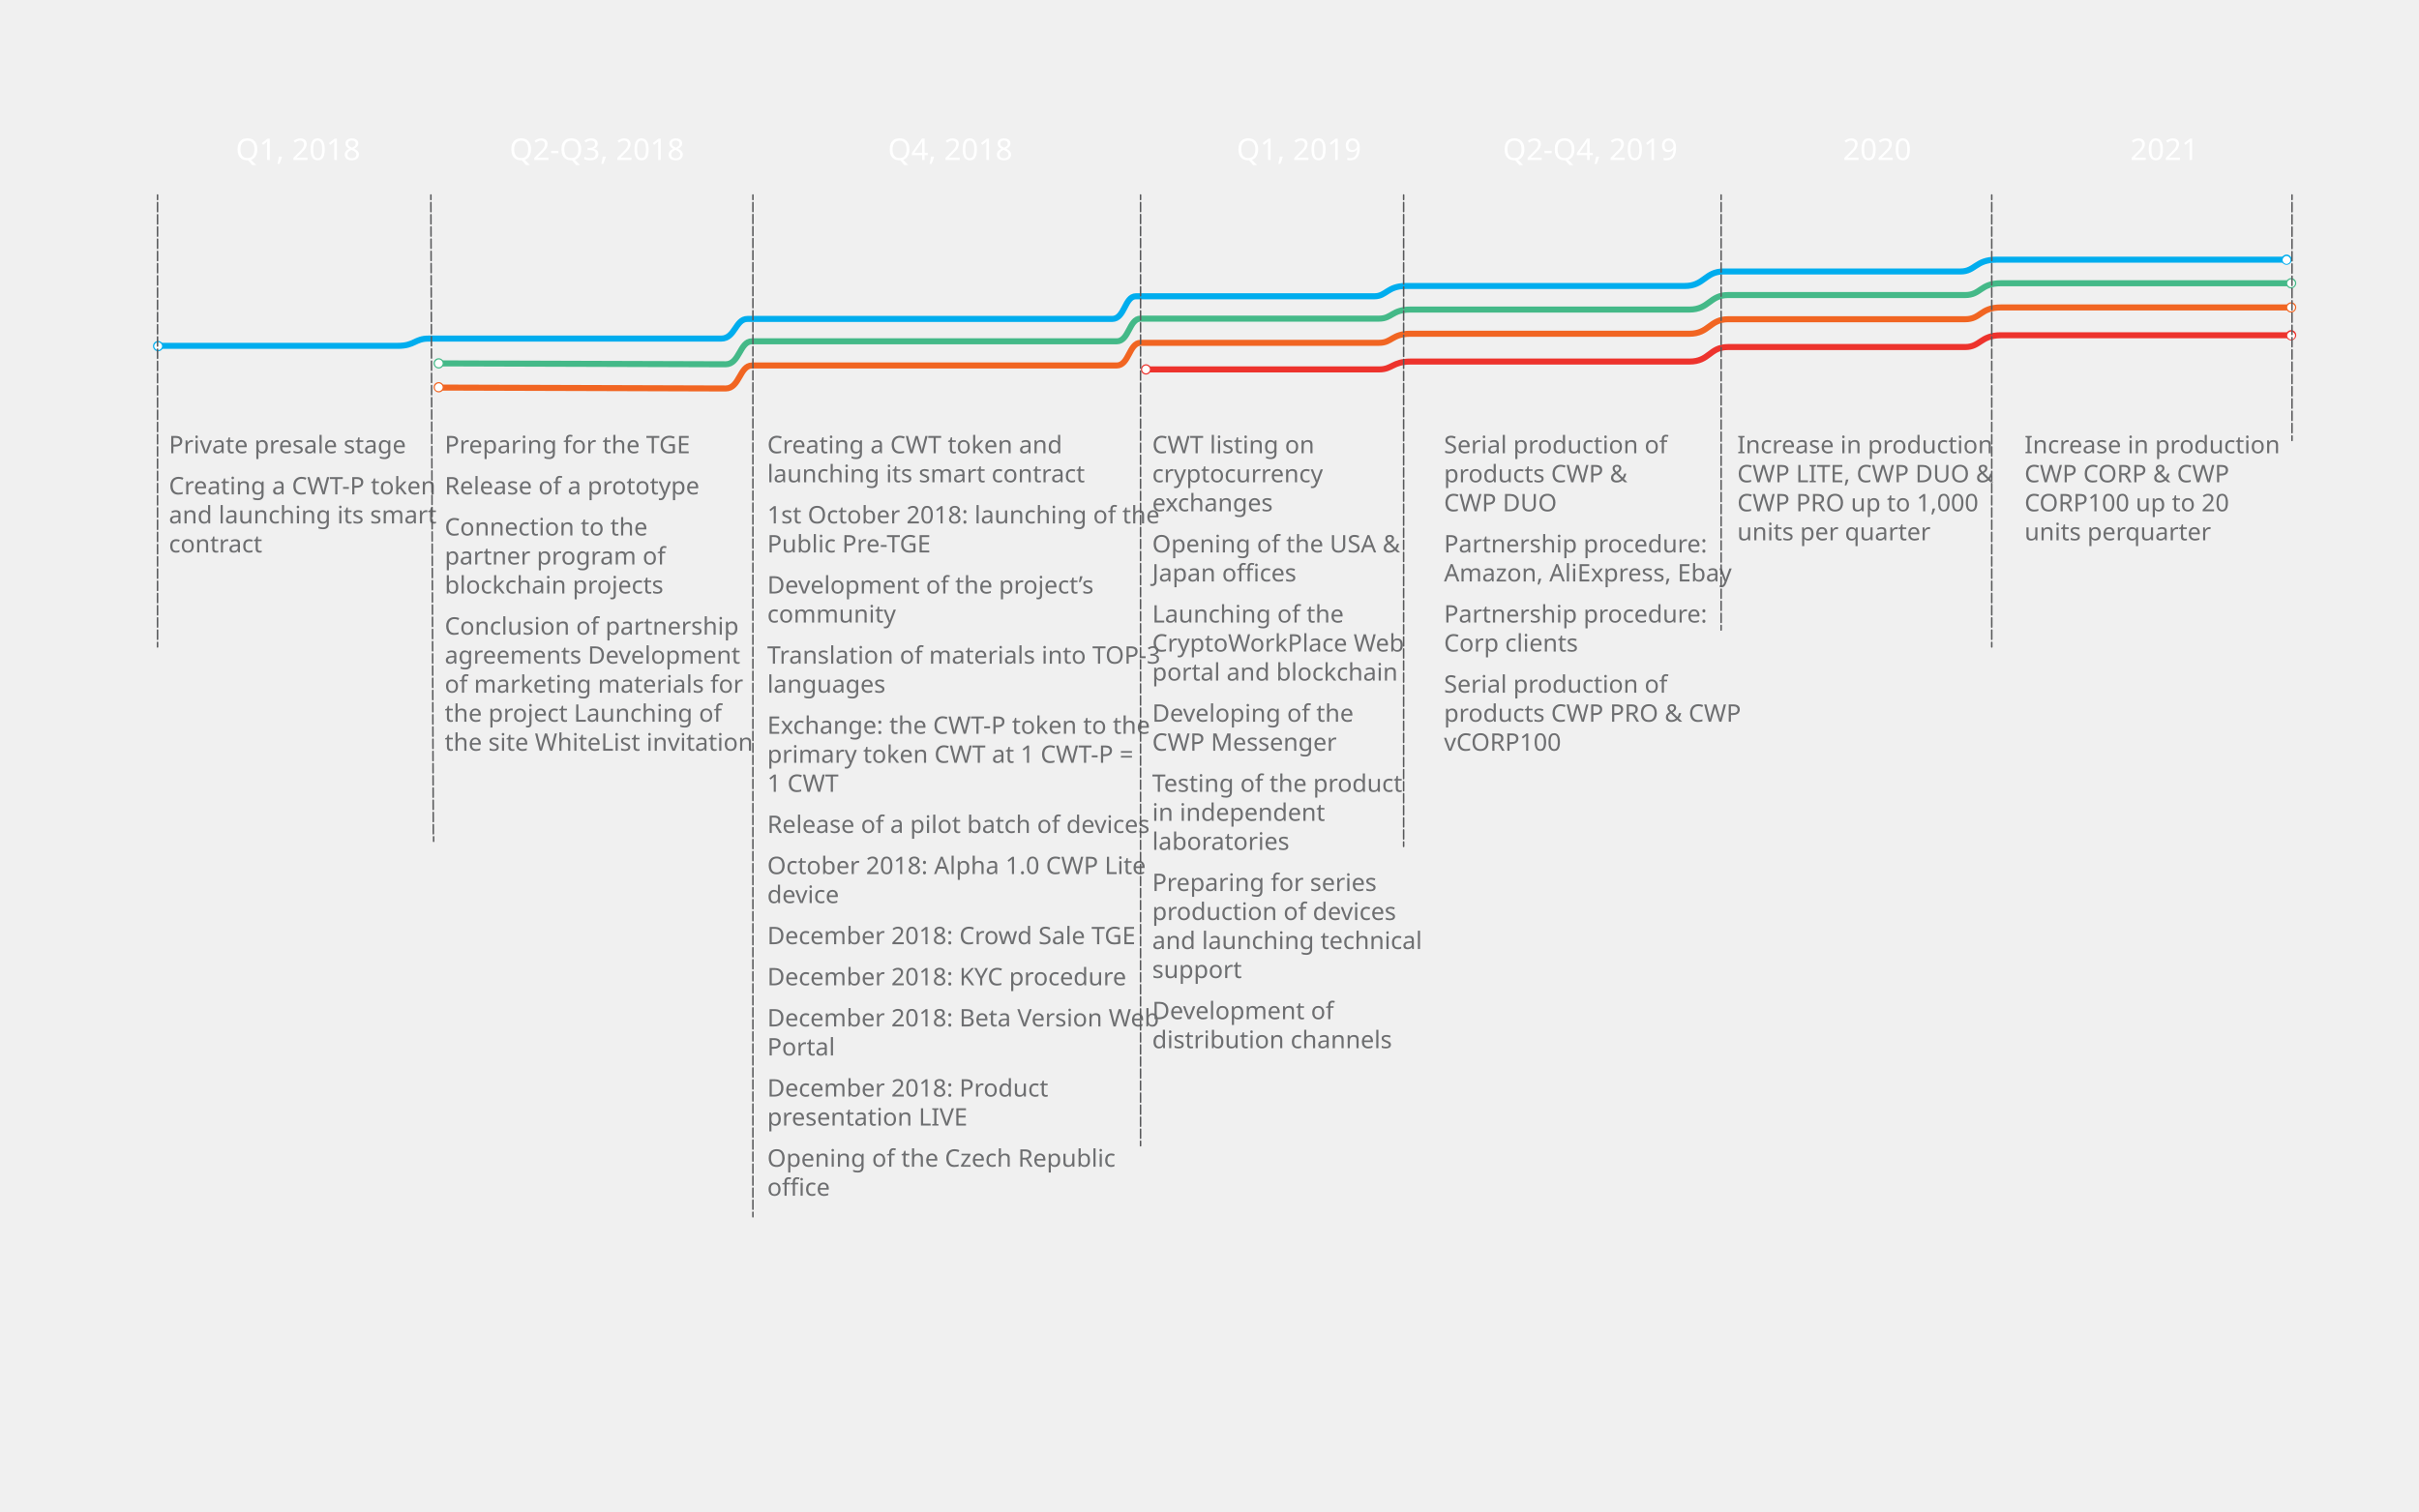
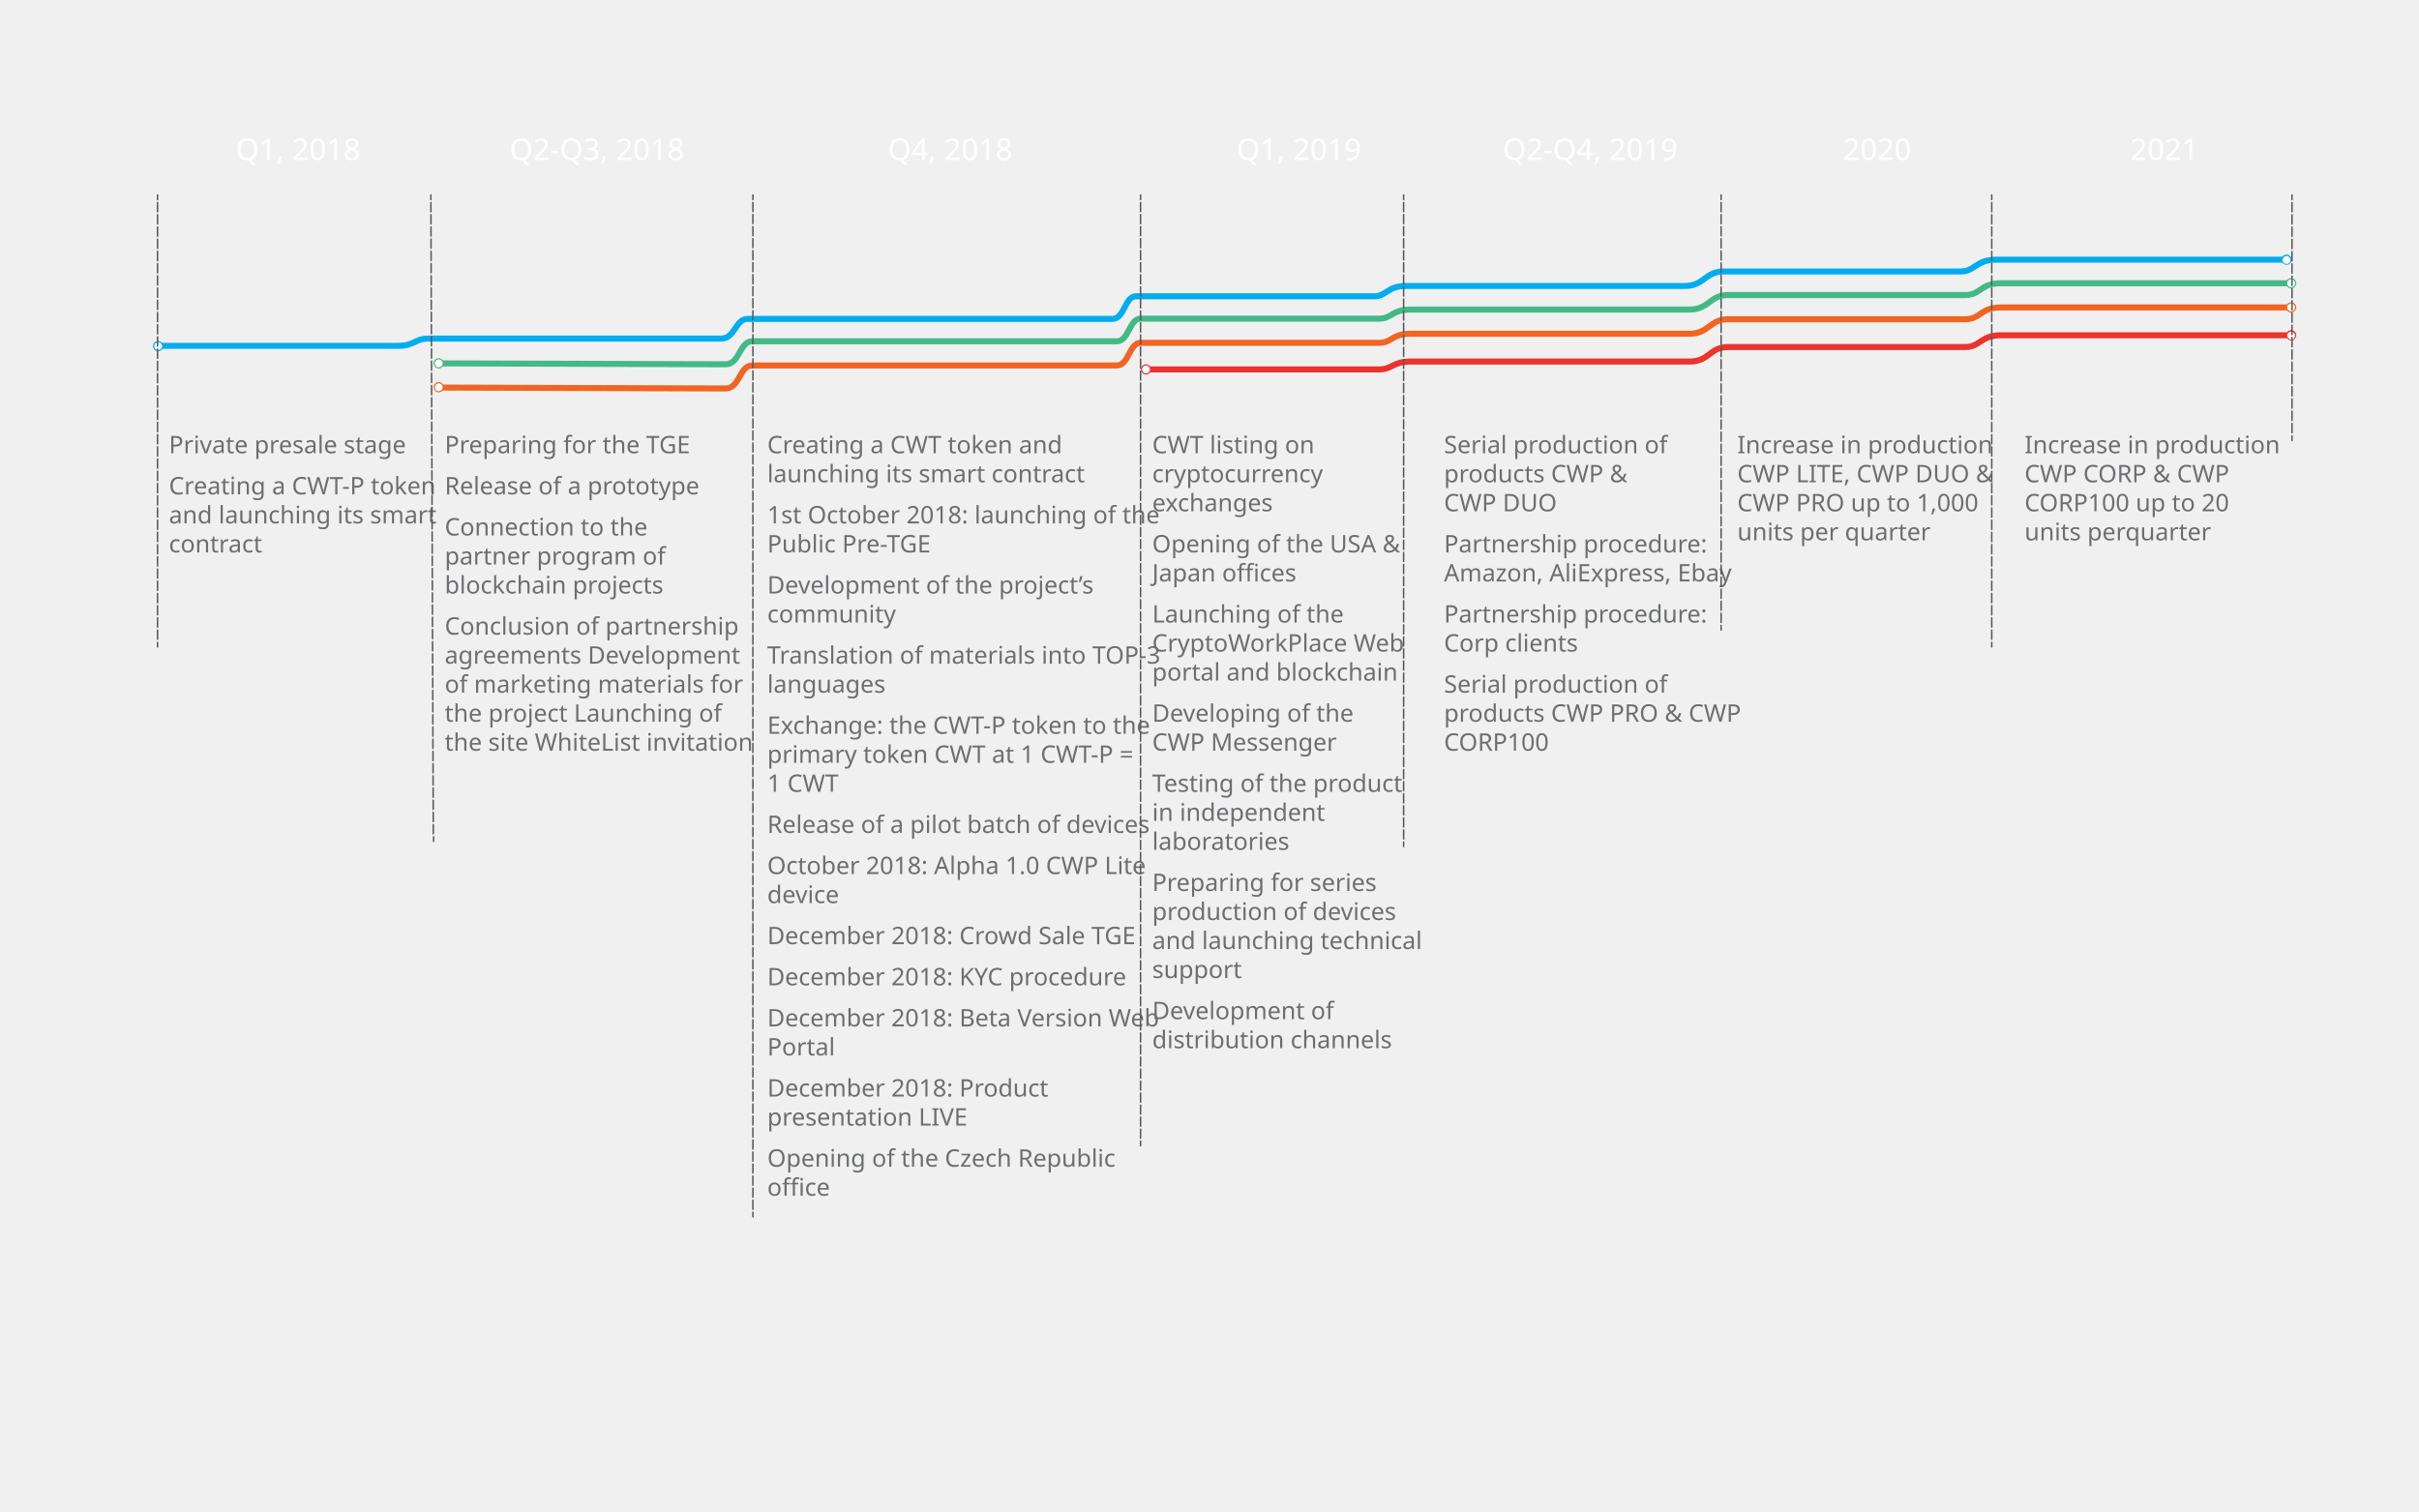
<svg xmlns="http://www.w3.org/2000/svg" version="1.1" id="Слой_1" x="0px" y="0px" viewBox="0 0 800 500" style="enable-background:new 0 0 800 500;" xml:space="preserve">
  <style type="text/css">
	.st0{fill:#6D6E70;}
	.st1{font-family:'MyriadPro-Regular';}
	.st2{font-size:8px;}
	.st3{fill:none;stroke:#00ADEE;stroke-width:2;stroke-linecap:round;stroke-miterlimit:10;}
	.st4{fill:#FFFFFF;}
	.st5{fill:#00ADEE;}
	.st6{fill:none;stroke:#44B988;stroke-width:2;stroke-linecap:round;stroke-miterlimit:10;}
	.st7{fill:#44B988;}
	.st8{fill:none;stroke:#F16522;stroke-width:2;stroke-linecap:round;stroke-miterlimit:10;}
	.st9{fill:#F16522;}
	.st10{fill:none;stroke:#ED332D;stroke-width:2;stroke-linecap:round;stroke-miterlimit:10;}
	.st11{fill:#ED332D;}
	.st12{fill:none;stroke:#58595B;stroke-width:0.5;stroke-linecap:round;stroke-miterlimit:10;}
	.st13{fill:none;stroke:#58595B;stroke-width:0.5;stroke-linecap:round;stroke-miterlimit:10;stroke-dasharray:3.031,1.01;}
	.st14{fill:none;stroke:#58595B;stroke-width:0.5;stroke-linecap:round;stroke-miterlimit:10;stroke-dasharray:2.982,0.994;}
	.st15{fill:none;stroke:#58595B;stroke-width:0.5;stroke-linecap:round;stroke-miterlimit:10;stroke-dasharray:3.026,1.009;}
	.st16{fill:none;stroke:#58595B;stroke-width:0.5;stroke-linecap:round;stroke-miterlimit:10;stroke-dasharray:2.986,0.995;}
	.st17{fill:none;stroke:#58595B;stroke-width:0.5;stroke-linecap:round;stroke-miterlimit:10;stroke-dasharray:2.993,0.998;}
	.st18{fill:none;stroke:#58595B;stroke-width:0.5;stroke-linecap:round;stroke-miterlimit:10;stroke-dasharray:2.998,0.999;}
	.st19{fill:none;stroke:#58595B;stroke-width:0.5;stroke-linecap:round;stroke-miterlimit:10;stroke-dasharray:3.045,1.015;}
	.st20{font-size:9.895px;}
</style>
  <text transform="matrix(1 0 0 1 55.8469 149.9371)">
    <tspan x="0" y="0" class="st0 st1 st2">Private presale stage </tspan>
    <tspan x="0" y="13.6" class="st0 st1 st2">Creating a CWT-P token  </tspan>
    <tspan x="0" y="23.2" class="st0 st1 st2">and launching its smart  </tspan>
    <tspan x="0" y="32.8" class="st0 st1 st2">contract</tspan>
  </text>
  <text transform="matrix(1 0 0 1 147.0687 149.9371)">
    <tspan x="0" y="0" class="st0 st1 st2">Preparing for the TGE </tspan>
    <tspan x="0" y="13.6" class="st0 st1 st2">Release of a prototype </tspan>
    <tspan x="0" y="27.2" class="st0 st1 st2">Connection to the  </tspan>
    <tspan x="0" y="36.8" class="st0 st1 st2">partner program of  </tspan>
    <tspan x="0" y="46.4" class="st0 st1 st2">blockchain projects </tspan>
    <tspan x="0" y="60" class="st0 st1 st2">Conclusion of partnership  </tspan>
    <tspan x="0" y="69.6" class="st0 st1 st2">agreements Development  </tspan>
    <tspan x="0" y="79.2" class="st0 st1 st2">of marketing materials for  </tspan>
    <tspan x="0" y="88.8" class="st0 st1 st2">the project Launching of  </tspan>
    <tspan x="0" y="98.4" class="st0 st1 st2">the site WhiteList invitation</tspan>
  </text>
  <text transform="matrix(1 0 0 1 253.7354 149.9369)">
    <tspan x="0" y="0" class="st0 st1 st2">Creating a CWT token and  </tspan>
    <tspan x="0" y="9.6" class="st0 st1 st2">launching its smart contract</tspan>
    <tspan x="0" y="23.2" class="st0 st1 st2">1st October 2018: launching of the  </tspan>
    <tspan x="0" y="32.8" class="st0 st1 st2">Public Pre-TGE </tspan>
    <tspan x="0" y="46.4" class="st0 st1 st2">Development of the project’s  </tspan>
    <tspan x="0" y="56" class="st0 st1 st2">community</tspan>
    <tspan x="0" y="69.6" class="st0 st1 st2">Translation of materials into TOP-3  </tspan>
    <tspan x="0" y="79.2" class="st0 st1 st2">languages</tspan>
    <tspan x="0" y="92.8" class="st0 st1 st2">Exchange: the CWT-P token to the  </tspan>
    <tspan x="0" y="102.4" class="st0 st1 st2">primary token CWT at 1 CWT-P =  </tspan>
    <tspan x="0" y="112" class="st0 st1 st2">1 CWT</tspan>
    <tspan x="0" y="125.6" class="st0 st1 st2">Release of a pilot batch of devices</tspan>
    <tspan x="0" y="139.2" class="st0 st1 st2">October 2018: Alpha 1.0 CWP Lite  </tspan>
    <tspan x="0" y="148.8" class="st0 st1 st2">device </tspan>
    <tspan x="0" y="162.4" class="st0 st1 st2">December 2018: Crowd Sale TGE </tspan>
    <tspan x="0" y="176" class="st0 st1 st2">December 2018: KYC procedure</tspan>
    <tspan x="0" y="189.6" class="st0 st1 st2">December 2018: Beta Version Web  </tspan>
    <tspan x="0" y="199.2" class="st0 st1 st2">Portal</tspan>
    <tspan x="0" y="212.8" class="st0 st1 st2">December 2018: Product  </tspan>
    <tspan x="0" y="222.4" class="st0 st1 st2">presentation LIVE</tspan>
    <tspan x="0" y="236" class="st0 st1 st2">Opening of the Czech Republic  </tspan>
    <tspan x="0" y="245.6" class="st0 st1 st2">office</tspan>
  </text>
  <text transform="matrix(1 0 0 1 381.0405 149.9369)">
    <tspan x="0" y="0" class="st0 st1 st2">CWT listing on  </tspan>
    <tspan x="0" y="9.6" class="st0 st1 st2">cryptocurrency  </tspan>
    <tspan x="0" y="19.2" class="st0 st1 st2">exchanges</tspan>
    <tspan x="0" y="32.8" class="st0 st1 st2">Opening of the USA &amp;  </tspan>
    <tspan x="0" y="42.4" class="st0 st1 st2">Japan offices</tspan>
    <tspan x="0" y="56" class="st0 st1 st2">Launching of the  </tspan>
    <tspan x="0" y="65.6" class="st0 st1 st2">CryptoWorkPlace Web  </tspan>
    <tspan x="0" y="75.2" class="st0 st1 st2">portal and blockchain</tspan>
    <tspan x="0" y="88.8" class="st0 st1 st2">Developing of the  </tspan>
    <tspan x="0" y="98.4" class="st0 st1 st2">CWP Messenger</tspan>
    <tspan x="0" y="112" class="st0 st1 st2">Testing of the product  </tspan>
    <tspan x="0" y="121.6" class="st0 st1 st2">in independent  </tspan>
    <tspan x="0" y="131.2" class="st0 st1 st2">laboratories</tspan>
    <tspan x="0" y="144.8" class="st0 st1 st2">Preparing for series  </tspan>
    <tspan x="0" y="154.4" class="st0 st1 st2">production of devices  </tspan>
    <tspan x="0" y="164" class="st0 st1 st2">and launching technical  </tspan>
    <tspan x="0" y="173.6" class="st0 st1 st2">support</tspan>
    <tspan x="0" y="187.2" class="st0 st1 st2">Development of  </tspan>
    <tspan x="0" y="196.8" class="st0 st1 st2">distribution channels</tspan>
  </text>
  <text transform="matrix(1 0 0 1 477.5405 149.9369)">
    <tspan x="0" y="0" class="st0 st1 st2">Serial production of  </tspan>
    <tspan x="0" y="9.6" class="st0 st1 st2">products CWP &amp;  </tspan>
    <tspan x="0" y="19.2" class="st0 st1 st2">CWP DUO </tspan>
    <tspan x="0" y="32.8" class="st0 st1 st2">Partnership procedure:  </tspan>
    <tspan x="0" y="42.4" class="st0 st1 st2">Amazon, AliExpress, Ebay</tspan>
    <tspan x="0" y="56" class="st0 st1 st2">Partnership procedure:  </tspan>
    <tspan x="0" y="65.6" class="st0 st1 st2">Corp clients</tspan>
    <tspan x="0" y="79.2" class="st0 st1 st2">Serial production of  </tspan>
    <tspan x="0" y="88.8" class="st0 st1 st2">products CWP PRO &amp; CWP  </tspan>
-     <tspan x="0" y="98.4" class="st0 st1 st2">vCORP100</tspan>
+     <tspan x="0" y="98.4" class="st0 st1 st2">CORP100</tspan>
  </text>
  <g>
    <g>
      <path class="st3" d="M756.3,85.9c-21.8,0-28.7,0-96.1,0c-6.8,0-7,3.9-11.8,3.9c-21.2,0-15.1,0-78.4,0c-6.1,0-6.4,4.8-12.8,4.8    c-24.9,0-17.8,0-92.3,0c-6,0-6.5,3.4-10.3,3.4c-12.9,0-40.3,0-78.9,0c-3.8,0-3.7,7.5-7.9,7.5c-12.9,0-82,0-120.6,0    c-4,0-4.1,6.5-8.7,6.5c0,0-86.7,0-96.8,0c-4.5,0-4.6,2.4-10.1,2.4c-13.7,0-69.3,0-79.5,0" />
      <g>
        <g>
          <circle class="st4" cx="756.2" cy="85.9" r="1.5" />
          <path class="st5" d="M756.2,84.2c-0.9,0-1.7,0.8-1.7,1.7s0.8,1.7,1.7,1.7s1.7-0.8,1.7-1.7S757.1,84.2,756.2,84.2      S757.1,84.2,756.2,84.2z M756.2,87.3c-0.7,0-1.3-0.6-1.3-1.3s0.6-1.3,1.3-1.3c0.7,0,1.3,0.6,1.3,1.3S756.9,87.3,756.2,87.3      C755.5,87.3,756.9,87.3,756.2,87.3z" />
        </g>
      </g>
      <g>
        <g>
          <path class="st4" d="M52.3,113c-0.8,0-1.5,0.7-1.5,1.5s0.7,1.5,1.5,1.5c0.8,0,1.5-0.7,1.5-1.5S53.1,113,52.3,113z" />
          <path class="st5" d="M52.3,112.8c0.9,0,1.7,0.8,1.7,1.7s-0.8,1.7-1.7,1.7c-0.9,0-1.7-0.8-1.7-1.7S51.3,112.8,52.3,112.8      C53.2,112.8,51.3,112.8,52.3,112.8z M52.3,115.8c0.7,0,1.3-0.6,1.3-1.3s-0.6-1.3-1.3-1.3c-0.7,0-1.3,0.6-1.3,1.3      S51.6,115.8,52.3,115.8C53,115.8,51.6,115.8,52.3,115.8z" />
        </g>
      </g>
    </g>
  </g>
  <g>
    <g>
      <path class="st6" d="M757.8,93.7c-21.8,0-28.7,0-96.1,0c-6.8,0-6.6,3.9-11.8,3.9c-21.2,0-15.1,0-78.4,0c-6.1,0-6.3,4.8-12.8,4.8    c-24.9,0-17.8,0-92.3,0c-6,0-6.1,3-10.3,3c-12.9,0-40.3,0-78.9,0c-3.8,0-3.8,7.5-7.9,7.5c-12.9,0-82,0-120.6,0    c-4.1,0-4.1,7.6-8.7,7.6l-95.2-0.3" />
      <g>
        <g>
          <circle class="st4" cx="757.7" cy="93.7" r="1.5" />
          <path class="st7" d="M757.7,92c-0.9,0-1.7,0.8-1.7,1.7s0.8,1.7,1.7,1.7s1.7-0.8,1.7-1.7S758.7,92,757.7,92S758.7,92,757.7,92z       M757.7,95c-0.7,0-1.3-0.6-1.3-1.3s0.6-1.3,1.3-1.3c0.7,0,1.3,0.6,1.3,1.3S758.5,95,757.7,95C757,95,758.5,95,757.7,95z" />
        </g>
      </g>
      <g>
        <g>
          <circle class="st4" cx="145.1" cy="120.2" r="1.5" />
          <path class="st7" d="M145.1,118.5c0.9,0,1.7,0.8,1.7,1.7s-0.8,1.7-1.7,1.7c-0.9,0-1.7-0.8-1.7-1.7      C143.4,119.3,144.1,118.5,145.1,118.5C146,118.5,144.1,118.5,145.1,118.5z M145.1,121.5c0.7,0,1.3-0.6,1.3-1.3      c0-0.7-0.6-1.3-1.3-1.3c-0.7,0-1.3,0.6-1.3,1.3C143.8,120.9,144.3,121.5,145.1,121.5C145.8,121.5,144.3,121.5,145.1,121.5z" />
        </g>
      </g>
    </g>
  </g>
  <g>
    <g>
      <path class="st8" d="M757.8,101.7c-21.8,0-28.7,0-96.1,0c-6.8,0-6.6,3.9-11.8,3.9c-21.2,0-15.1,0-78.4,0c-6.1,0-6.3,4.8-12.8,4.8    c-24.9,0-17.8,0-92.3,0c-6,0-6.1,3-10.3,3c-12.9,0-40.3,0-78.9,0c-3.8,0-3.8,7.5-7.9,7.5c-12.9,0-82,0-120.6,0    c-4.1,0-4.1,7.6-8.7,7.6l-95.2-0.3" />
      <g>
        <g>
          <circle class="st4" cx="757.7" cy="101.7" r="1.5" />
          <path class="st9" d="M757.7,100c-0.9,0-1.7,0.8-1.7,1.7s0.8,1.7,1.7,1.7s1.7-0.8,1.7-1.7S758.7,100,757.7,100      S758.7,100,757.7,100z M757.7,103c-0.7,0-1.3-0.6-1.3-1.3s0.6-1.3,1.3-1.3c0.7,0,1.3,0.6,1.3,1.3S758.5,103,757.7,103      C757,103,758.5,103,757.7,103z" />
        </g>
      </g>
      <g>
        <g>
          <circle class="st4" cx="145.1" cy="128.1" r="1.5" />
          <path class="st9" d="M145.1,126.4c0.9,0,1.7,0.8,1.7,1.7c0,0.9-0.8,1.7-1.7,1.7c-0.9,0-1.7-0.8-1.7-1.7      C143.4,127.2,144.1,126.4,145.1,126.4C146,126.4,144.1,126.4,145.1,126.4z M145.1,129.4c0.7,0,1.3-0.6,1.3-1.3      c0-0.7-0.6-1.3-1.3-1.3c-0.7,0-1.3,0.6-1.3,1.3C143.8,128.9,144.3,129.4,145.1,129.4C145.8,129.4,144.3,129.4,145.1,129.4z" />
        </g>
      </g>
    </g>
  </g>
  <g>
    <g>
      <path class="st10" d="M757.8,110.9c-21.8,0-28.7,0-96.1,0c-6.7,0-6.8,3.9-11.8,3.9c-21.2,0-15.1,0-78.4,0c-6.2,0-6.1,4.8-12.8,4.8    c-24.9,0-17.8,0-92.3,0c-5.8,0-6,2.6-10.3,2.6c-12.7,0-39.5,0-77.3,0" />
      <g>
        <g>
          <circle class="st4" cx="757.7" cy="110.9" r="1.5" />
          <path class="st11" d="M757.7,109.2c-0.9,0-1.7,0.8-1.7,1.7s0.8,1.7,1.7,1.7s1.7-0.8,1.7-1.7S758.7,109.2,757.7,109.2      S758.7,109.2,757.7,109.2z M757.7,112.3c-0.7,0-1.3-0.6-1.3-1.3s0.6-1.3,1.3-1.3c0.7,0,1.3,0.6,1.3,1.3S758.5,112.3,757.7,112.3      C757,112.3,758.5,112.3,757.7,112.3z" />
        </g>
      </g>
      <g>
        <g>
          <path class="st4" d="M379,120.7c-0.8,0-1.5,0.7-1.5,1.5s0.7,1.5,1.5,1.5c0.8,0,1.5-0.7,1.5-1.5S379.9,120.7,379,120.7z" />
          <path class="st11" d="M379,120.5c0.9,0,1.7,0.8,1.7,1.7s-0.8,1.7-1.7,1.7c-0.9,0-1.7-0.8-1.7-1.7S378.1,120.5,379,120.5      C380,120.5,378.1,120.5,379,120.5z M379,123.5c0.7,0,1.3-0.6,1.3-1.3s-0.6-1.3-1.3-1.3c-0.7,0-1.3,0.6-1.3,1.3      S378.3,123.5,379,123.5C379.8,123.5,378.3,123.5,379,123.5z" />
        </g>
      </g>
    </g>
  </g>
  <g>
    <g>
      <line class="st12" x1="52.1" y1="64.5" x2="52.1" y2="66" />
      <line class="st13" x1="52.1" y1="67" x2="52.1" y2="212" />
      <line class="st12" x1="52.1" y1="212.5" x2="52.1" y2="214" />
    </g>
  </g>
  <g>
    <g>
      <line class="st12" x1="249" y1="64.5" x2="249" y2="66" />
      <line class="st14" x1="249" y1="67" x2="249" y2="400.5" />
      <line class="st12" x1="249" y1="401" x2="249" y2="402.5" />
    </g>
  </g>
  <g>
    <g>
      <line class="st12" x1="142.5" y1="64.5" x2="142.5" y2="66" />
      <line class="st15" x1="142.5" y1="67" x2="143.3" y2="276.3" />
      <line class="st12" x1="143.4" y1="276.8" x2="143.4" y2="278.3" />
    </g>
  </g>
  <g>
    <g>
      <line class="st12" x1="377.2" y1="64.5" x2="377.2" y2="66" />
      <line class="st16" x1="377.2" y1="67" x2="377.2" y2="377" />
      <line class="st12" x1="377.2" y1="377.5" x2="377.2" y2="379" />
    </g>
  </g>
  <g>
    <g>
      <line class="st12" x1="464.2" y1="64.5" x2="464.2" y2="66" />
      <line class="st17" x1="464.2" y1="67" x2="464.2" y2="278" />
      <line class="st12" x1="464.2" y1="278.5" x2="464.2" y2="280" />
    </g>
  </g>
  <g>
    <g>
      <line class="st12" x1="569.2" y1="64.5" x2="569.2" y2="66" />
      <line class="st18" x1="569.2" y1="67" x2="569.2" y2="206.4" />
      <line class="st12" x1="569.2" y1="206.9" x2="569.2" y2="208.4" />
    </g>
  </g>
  <g>
    <g>
      <line class="st12" x1="658.7" y1="64.5" x2="658.7" y2="66" />
      <line class="st13" x1="658.7" y1="67" x2="658.7" y2="212" />
      <line class="st12" x1="658.7" y1="212.5" x2="658.7" y2="214" />
    </g>
  </g>
  <g>
    <g>
      <line class="st12" x1="758" y1="64.5" x2="758" y2="66" />
      <line class="st19" x1="758" y1="67" x2="758" y2="143.7" />
      <line class="st12" x1="758" y1="144.2" x2="758" y2="145.7" />
    </g>
  </g>
  <text transform="matrix(1 0 0 1 77.9644 52.9322)" class="st4 st1 st20">Q1, 2018</text>
  <text transform="matrix(1 0 0 1 168.4985 52.9322)" class="st4 st1 st20">Q2-Q3, 2018</text>
  <text transform="matrix(1 0 0 1 293.631 52.9323)" class="st4 st1 st20">Q4, 2018</text>
  <text transform="matrix(1 0 0 1 408.9644 52.9322)" class="st4 st1 st20">Q1, 2019</text>
  <text transform="matrix(1 0 0 1 496.9985 52.9322)" class="st4 st1 st20">Q2-Q4, 2019</text>
  <text transform="matrix(1 0 0 1 574.5405 149.9369)">
    <tspan x="0" y="0" class="st0 st1 st2">Increase in production  </tspan>
    <tspan x="0" y="9.6" class="st0 st1 st2">CWP LITE, CWP DUO &amp;  </tspan>
    <tspan x="0" y="19.2" class="st0 st1 st2">CWP PRO up to 1,000  </tspan>
    <tspan x="0" y="28.8" class="st0 st1 st2">units per quarter</tspan>
  </text>
  <text transform="matrix(1 0 0 1 609.4839 52.9322)" class="st4 st1 st20">2020</text>
  <text transform="matrix(1 0 0 1 669.5405 149.9369)">
    <tspan x="0" y="0" class="st0 st1 st2">Increase in production  </tspan>
    <tspan x="0" y="9.6" class="st0 st1 st2">CWP CORP &amp; CWP  </tspan>
    <tspan x="0" y="19.2" class="st0 st1 st2">CORP100 up to 20  </tspan>
    <tspan x="0" y="28.8" class="st0 st1 st2">units perquarter</tspan>
  </text>
  <text transform="matrix(1 0 0 1 704.4839 52.9322)" class="st4 st1 st20">2021</text>
</svg>
